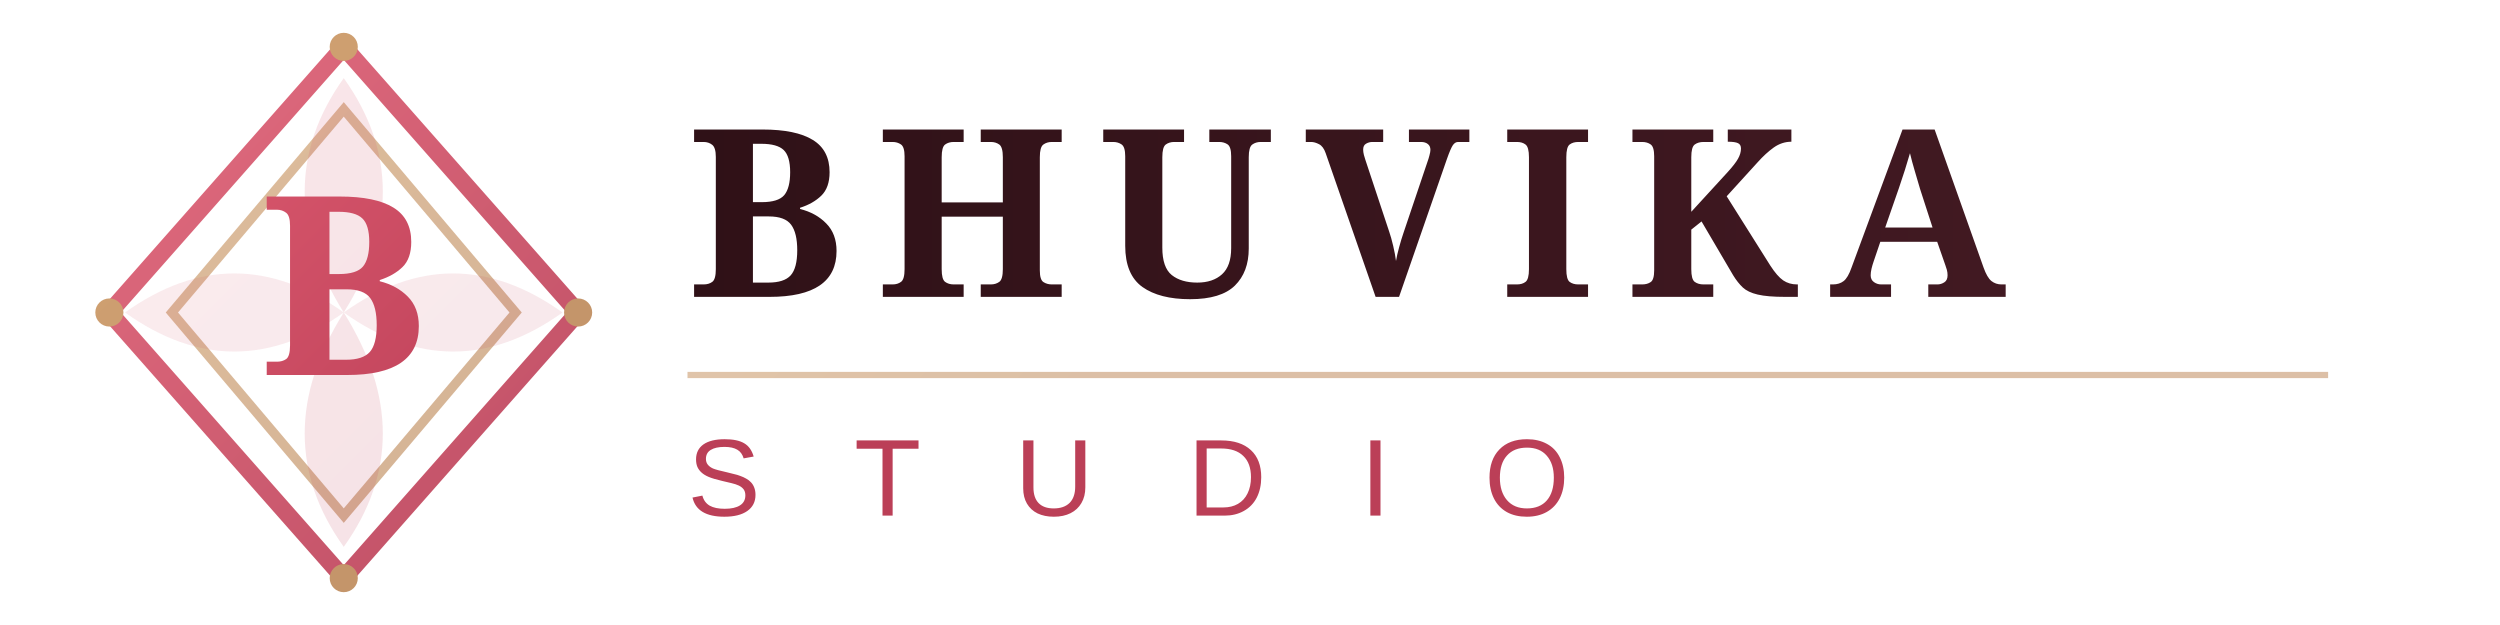
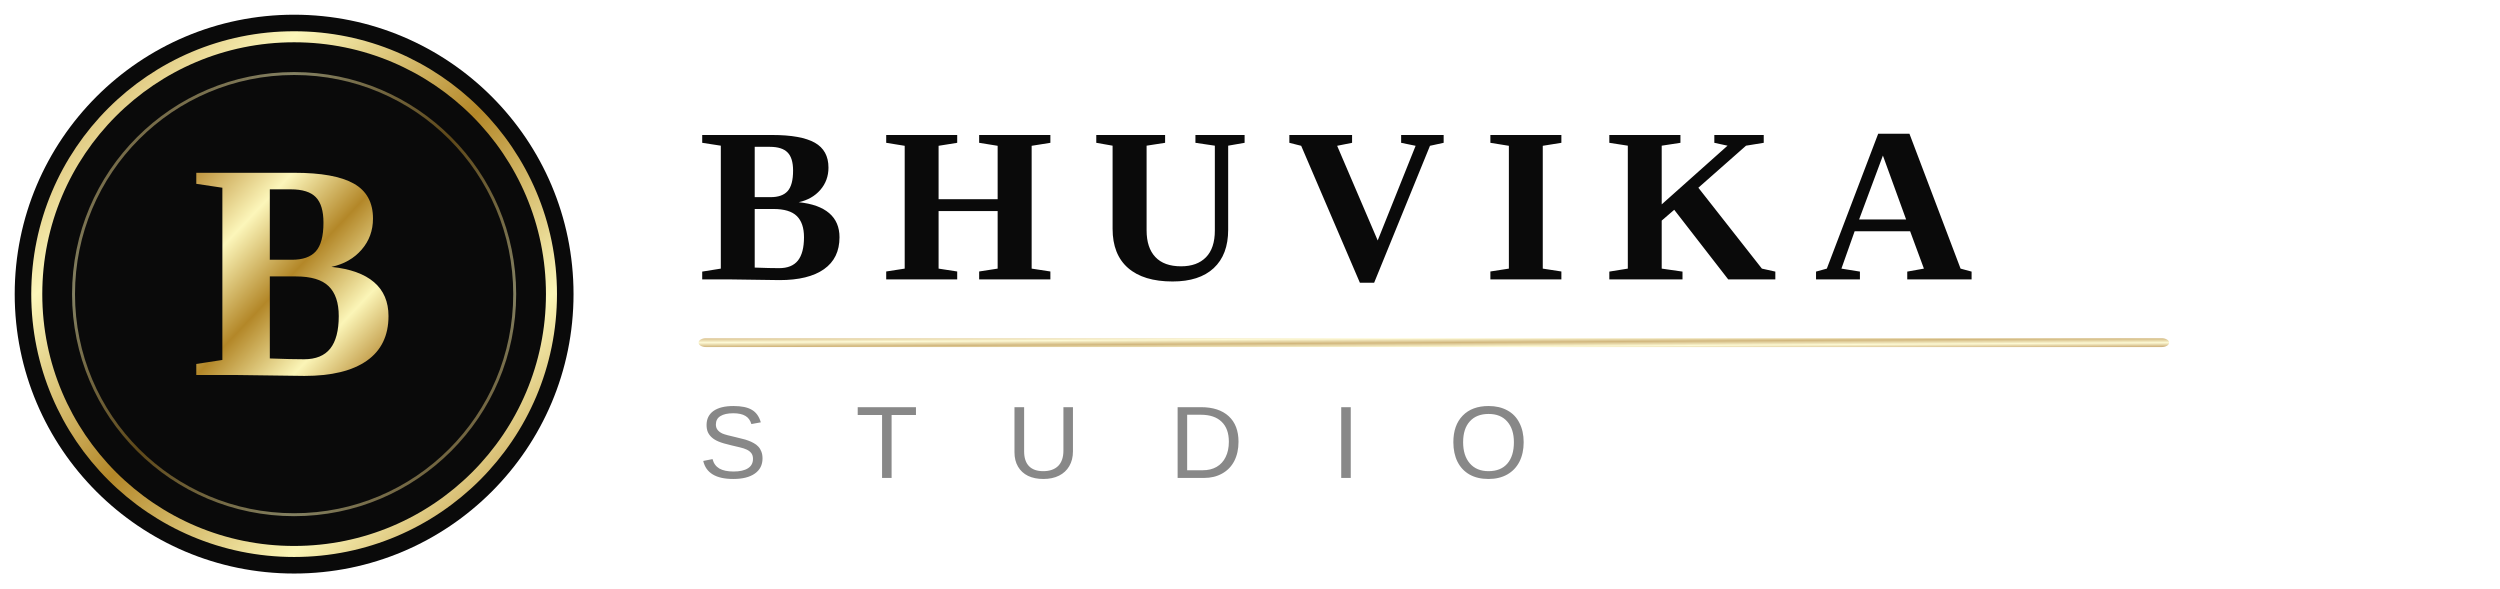
- <svg xmlns="http://www.w3.org/2000/svg" viewBox="0 0 320 80" fill="none">
+ <svg xmlns="http://www.w3.org/2000/svg" viewBox="0 0 340 80" fill="none">
  <defs>
-     <linearGradient id="rose-grad" x1="0" y1="0" x2="60" y2="60" gradientUnits="userSpaceOnUse">
-       <stop offset="0%" stop-color="#e35f74" />
-       <stop offset="100%" stop-color="#bb3f57" />
-     </linearGradient>
-     <linearGradient id="gold-accent" x1="0" y1="0" x2="50" y2="50" gradientUnits="userSpaceOnUse">
-       <stop offset="0%" stop-color="#d4a574" />
-       <stop offset="100%" stop-color="#c4956a" />
-     </linearGradient>
-     <linearGradient id="text-grad" x1="0" y1="0" x2="250" y2="0" gradientUnits="userSpaceOnUse">
-       <stop offset="0%" stop-color="#2f1117" />
-       <stop offset="100%" stop-color="#4a1d27" />
+     <linearGradient id="gold-main" x1="0" y1="0" x2="1" y2="1">
+       <stop offset="0%" stop-color="#BF953F" />
+       <stop offset="25%" stop-color="#FCF6BA" />
+       <stop offset="50%" stop-color="#B38728" />
+       <stop offset="75%" stop-color="#FBF5B7" />
+       <stop offset="100%" stop-color="#AA771C" />
    </linearGradient>
  </defs>
-   <g transform="translate(8, 4)">
-     <path d="M36 2 L66 36 L36 70 L6 36 Z" stroke="url(#rose-grad)" stroke-width="2.2" fill="none" opacity="0.9" />
-     <path d="M36 10 L58 36 L36 62 L14 36 Z" stroke="url(#gold-accent)" stroke-width="1.2" fill="none" opacity="0.7" />
-     <path d="M36 6 Q46 20 36 36 Q26 20 36 6Z" fill="url(#rose-grad)" opacity="0.15" />
-     <path d="M36 66 Q46 52 36 36 Q26 52 36 66Z" fill="url(#rose-grad)" opacity="0.15" />
-     <path d="M8 36 Q22 26 36 36 Q22 46 8 36Z" fill="url(#rose-grad)" opacity="0.12" />
-     <path d="M64 36 Q50 26 36 36 Q50 46 64 36Z" fill="url(#rose-grad)" opacity="0.12" />
-     <text x="36" y="44" text-anchor="middle" font-family="Georgia, 'Playfair Display', serif" font-size="32" font-weight="700" fill="url(#rose-grad)" letter-spacing="-1">B</text>
-     <circle cx="36" cy="2" r="1.8" fill="url(#gold-accent)" />
-     <circle cx="66" cy="36" r="1.8" fill="url(#gold-accent)" />
-     <circle cx="36" cy="70" r="1.8" fill="url(#gold-accent)" />
-     <circle cx="6" cy="36" r="1.8" fill="url(#gold-accent)" />
-   </g>
-   <g transform="translate(88, 0)">
-     <text x="0" y="38" font-family="Georgia, 'Playfair Display', serif" font-size="30" font-weight="700" fill="url(#text-grad)" letter-spacing="4">BHUVIKA</text>
-     <line x1="0" y1="48" x2="210" y2="48" stroke="url(#gold-accent)" stroke-width="0.8" opacity="0.6" />
-     <text x="0" y="66" font-family="'Helvetica Neue', Arial, sans-serif" font-size="14" font-weight="400" fill="#bb3f57" letter-spacing="12">STUDIO</text>
-   </g>
+   <circle cx="40" cy="40" r="38" fill="#0a0a0a" />
+   <circle cx="40" cy="40" r="35" fill="none" stroke="url(#gold-main)" stroke-width="1.5" />
+   <circle cx="40" cy="40" r="30" fill="none" stroke="url(#gold-main)" stroke-width="0.4" opacity="0.5" />
+   <text x="40" y="51" text-anchor="middle" font-family="Georgia, 'Times New Roman', serif" font-size="42" font-weight="700" fill="url(#gold-main)">B</text>
+   <text x="95" y="38" font-family="Georgia, 'Times New Roman', serif" font-size="30" font-weight="700" fill="#0a0a0a" letter-spacing="5">BHUVIKA</text>
+   <rect x="95" y="46" width="200" height="1.2" fill="url(#gold-main)" opacity="0.6" rx="1" />
+   <text x="95" y="65" font-family="Arial, Helvetica, sans-serif" font-size="14" font-weight="300" fill="#888888" letter-spacing="12">STUDIO</text>
</svg>
